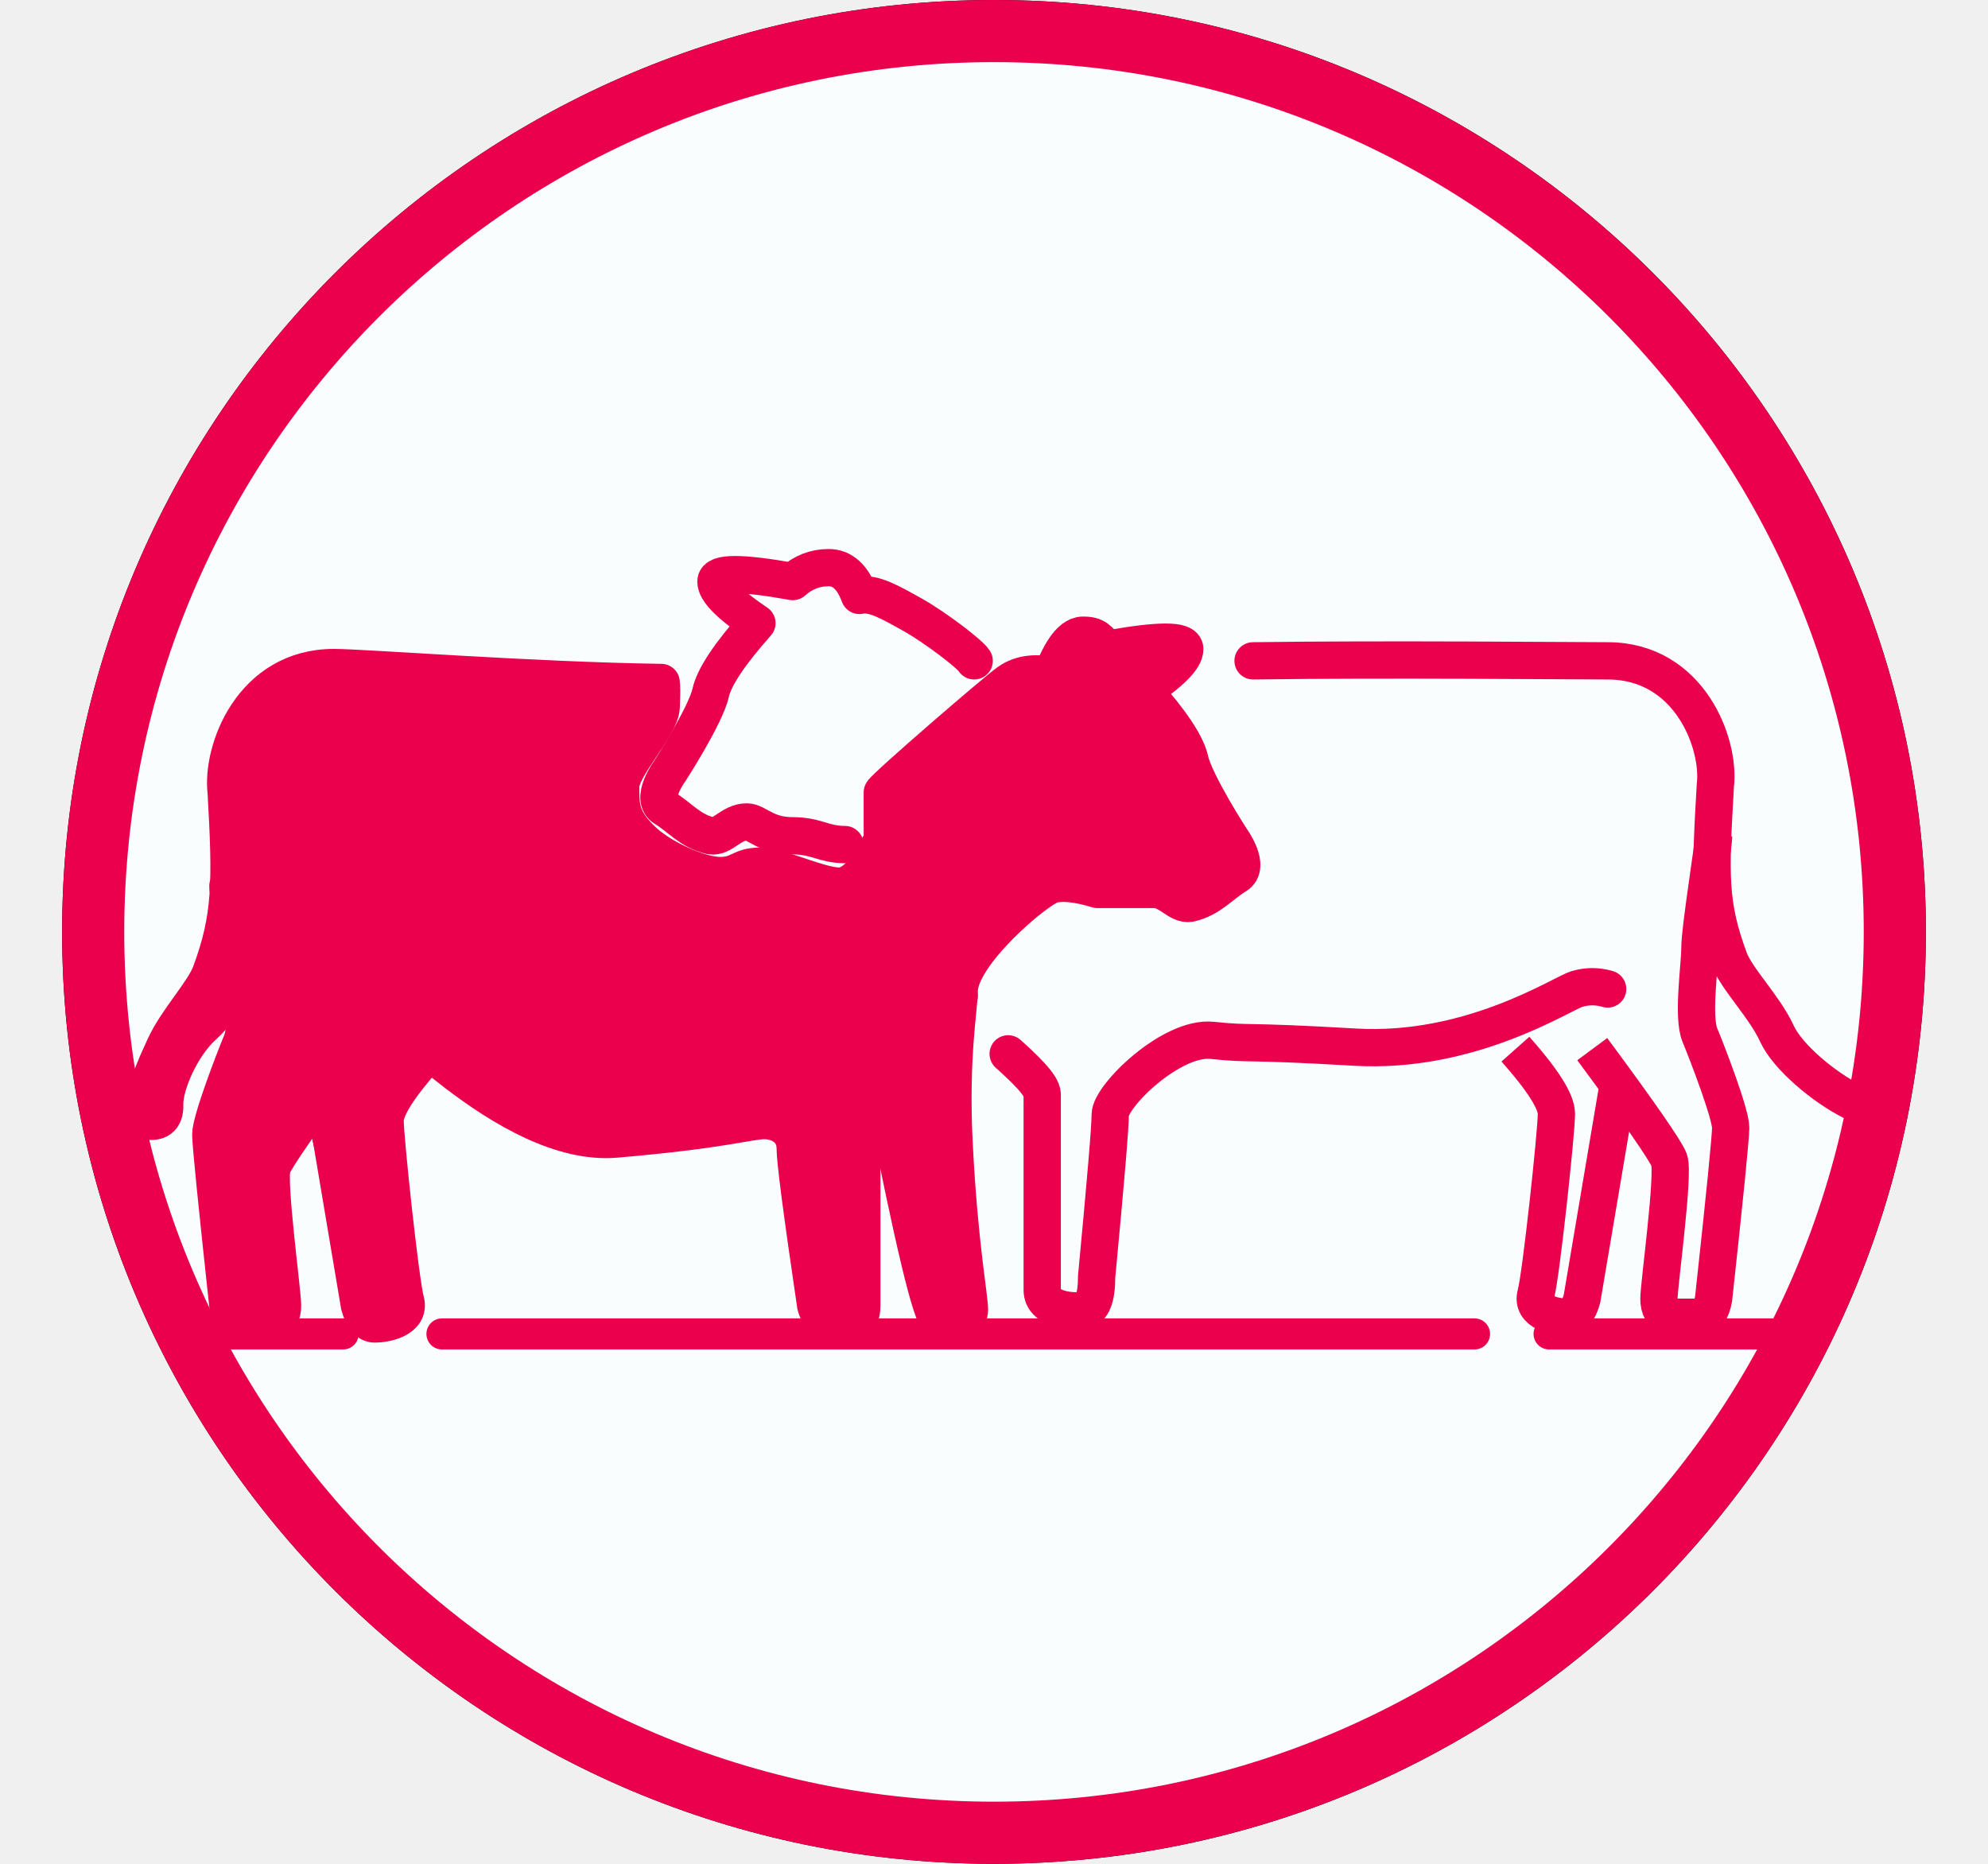
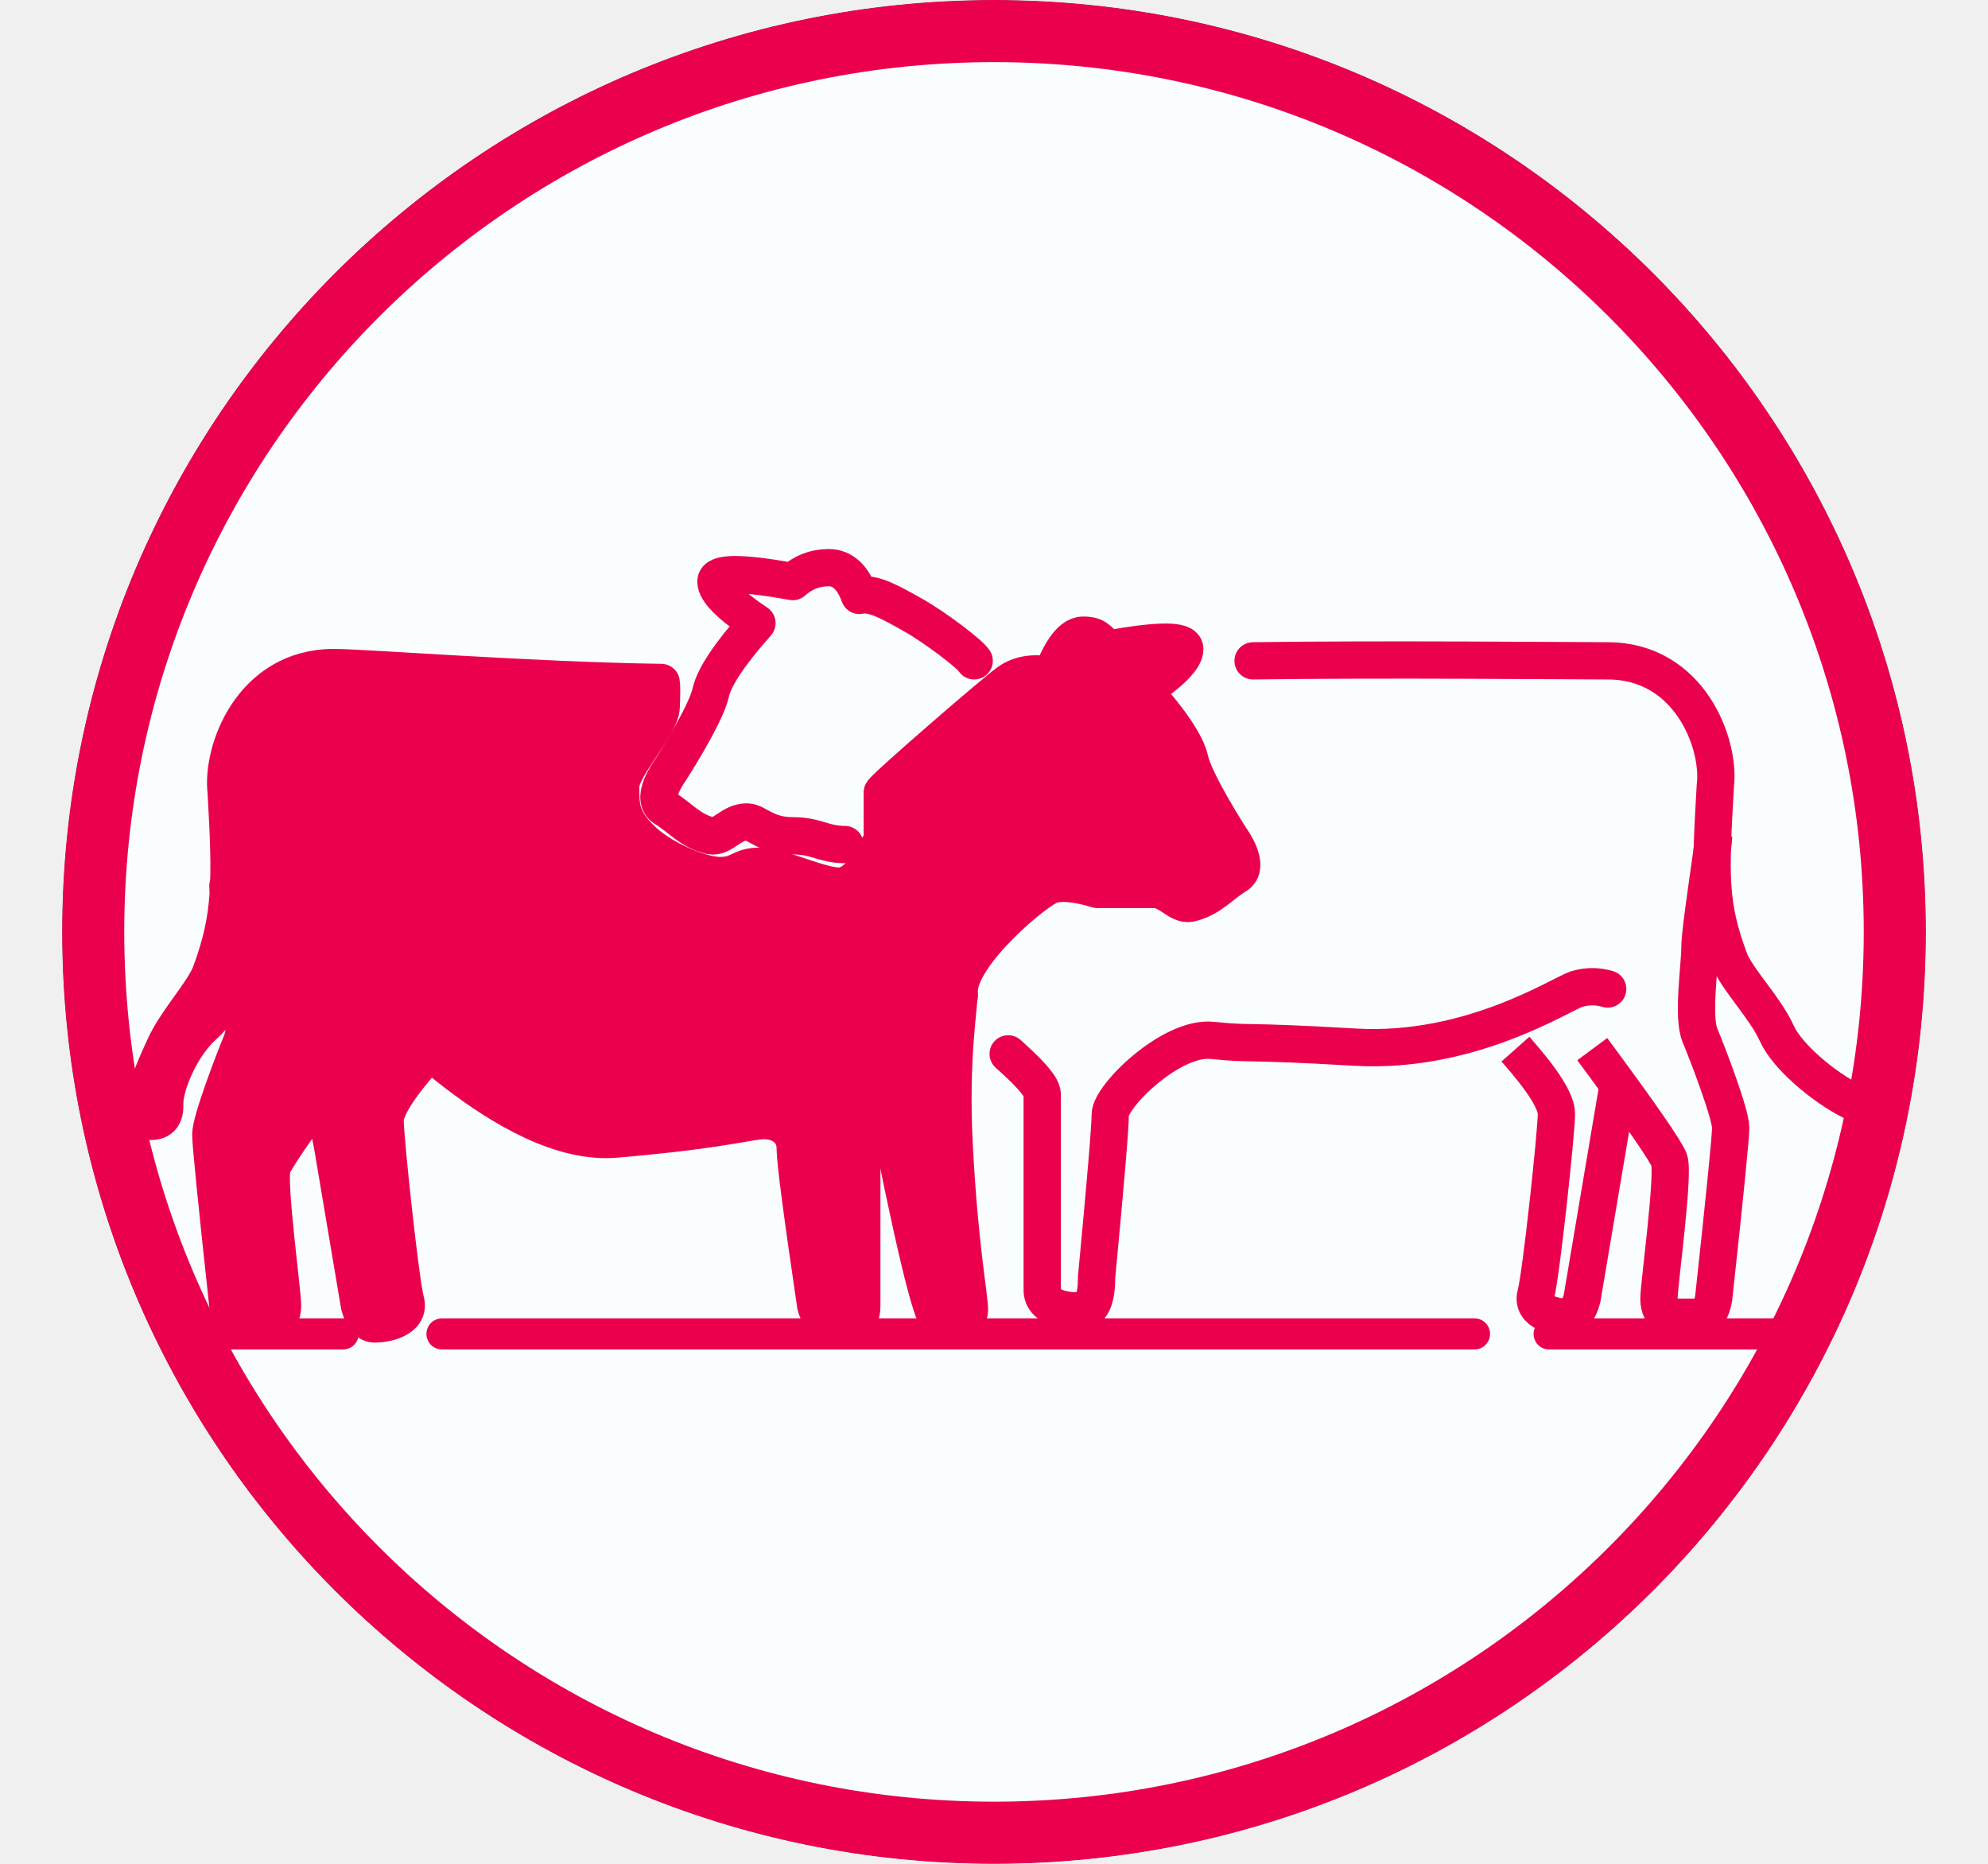
<svg xmlns="http://www.w3.org/2000/svg" viewBox="0 0 32 30" fill="none">
  <g transform="translate(0 -172)">
    <g>
      <g>
-         <mask style="mask-type:alpha" maskUnits="userSpaceOnUse" x="1" y="172" width="30" height="30">
+         <mask id="heat-0" style="mask-type:alpha" maskUnits="userSpaceOnUse" x="1" y="172" width="30" height="30">
          <g>
            <path d="M16 202C24.284 202 31 195.284 31 187C31 178.716 24.284 172 16 172C7.716 172 1 178.716 1 187C1 195.284 7.716 202 16 202Z" fill="white" />
          </g>
        </mask>
-         <g mask="url(#mask0_3633_95078)">
+         <g mask="url(#heat-0)">
          <g>
            <path d="M16 202C24.284 202 31 195.284 31 187C31 178.716 24.284 172 16 172C7.716 172 1 178.716 1 187C1 195.284 7.716 202 16 202Z" fill="black" />
          </g>
          <path d="M16 172.5C24.008 172.5 30.5 178.992 30.5 187C30.5 195.008 24.008 201.5 16 201.5C7.992 201.5 1.5 195.008 1.5 187C1.5 178.992 7.992 172.5 16 172.5Z" fill="#F9FDFE" stroke="#EB004E" />
          <path d="M23.735 193.471H7.114" stroke="#EB004E" stroke-width="0.5" stroke-linecap="round" />
          <path d="M5.523 193.471H3.521" stroke="#EB004E" stroke-width="0.5" stroke-linecap="round" />
          <path d="M28.532 193.471H24.935" stroke="#EB004E" stroke-width="0.5" stroke-linecap="round" />
          <g>
            <path fill-rule="evenodd" clip-rule="evenodd" d="M13.826 192.99H13.187L12.868 190.428L12.548 189.787C12.122 189.954 11.696 190.037 11.27 190.037C10.844 190.037 9.991 190.037 8.713 190.037L6.795 188.826L6.156 189.787V191.068L6.476 192.99H5.836L5.517 191.068L5.197 189.787L5.517 188.506L4.238 190.748V192.99C4.025 192.99 3.919 192.99 3.919 192.99C3.919 192.99 3.826 192.243 3.641 190.748C3.641 190.321 3.641 190 3.641 189.787C3.641 189.467 4.238 188.506 4.238 188.185C4.238 187.972 4.132 187.438 3.919 186.583C3.919 186.797 3.919 187.011 3.919 187.224C3.919 187.544 3.641 188.185 3.279 188.506C2.918 188.826 2.64 189.467 2.651 189.787C2.658 190 2.548 190.084 2.321 190.037C2.321 189.534 2.479 189.225 2.651 188.846C2.845 188.419 3.277 187.972 3.393 187.656C3.723 186.763 3.723 186.205 3.641 184.754C3.558 184.084 4.053 182.745 5.374 182.745C5.855 182.745 8.568 182.956 10.643 182.985C10.652 183.035 10.652 183.166 10.643 183.38C10.63 183.7 9.991 184.341 9.991 184.661C9.991 184.982 9.991 185.178 10.311 185.498C10.63 185.819 11.27 186.093 11.589 186.093C11.909 186.093 11.909 185.943 12.229 185.943C12.548 185.943 13.187 186.263 13.507 186.263C13.72 186.263 13.933 186.049 14.146 185.622V187.865L13.826 189.467V192.99ZM14.202 184.754C14.257 184.655 16.009 183.143 16.228 182.985C16.447 182.827 16.705 182.827 16.925 182.876C17.035 182.579 17.213 182.224 17.433 182.224C17.653 182.224 17.668 182.299 17.833 182.448C18.658 182.299 19.071 182.299 19.071 182.448C19.071 182.596 18.851 182.82 18.41 183.117C18.851 183.613 19.098 183.985 19.153 184.233C19.236 184.605 19.813 185.498 19.813 185.498C19.813 185.498 20.143 185.945 19.896 186.093C19.648 186.242 19.483 186.465 19.153 186.54C18.965 186.572 18.823 186.317 18.576 186.317C18.41 186.317 18.108 186.317 17.668 186.317C17.338 186.217 17.09 186.193 16.925 186.242C16.678 186.317 15.44 187.358 15.44 187.954C15.44 188.211 15.287 189.018 15.358 190.409C15.44 192.046 15.605 192.864 15.605 193.088C15.605 193.311 15.191 193.236 15.11 193.236C15 193.236 14.697 191.971 14.202 189.442V184.754Z" fill="#EB004E" stroke="#EB004E" stroke-width="0.6" stroke-linecap="round" stroke-linejoin="round" />
            <g>
              <path fill-rule="evenodd" clip-rule="evenodd" d="M5.374 188.028C5.539 187.978 5.704 187.978 5.869 188.028C6.116 188.102 8.179 190.483 9.912 190.335C11.645 190.186 12.057 190.037 12.305 190.037C12.552 190.037 12.8 190.186 12.8 190.483C12.8 190.682 12.91 191.525 13.13 193.013C13.185 193.212 13.295 193.311 13.46 193.311C13.707 193.311 13.872 193.311 13.872 193.013C13.872 192.716 13.872 189.888 13.872 189.739C13.872 189.59 14.367 189.293 14.615 189.07C14.863 188.846 15.358 188.177 15.44 188.028" fill="#EB004E" />
              <path d="M5.374 188.028C5.539 187.978 5.704 187.978 5.869 188.028C6.116 188.102 8.179 190.483 9.912 190.335C11.645 190.186 12.057 190.037 12.305 190.037C12.552 190.037 12.8 190.186 12.8 190.483C12.8 190.682 12.91 191.525 13.13 193.013C13.185 193.212 13.295 193.311 13.46 193.311C13.707 193.311 13.872 193.311 13.872 193.013C13.872 192.716 13.872 189.888 13.872 189.739C13.872 189.59 14.367 189.293 14.615 189.07C14.863 188.846 15.358 188.177 15.44 188.028" stroke="#EB004E" stroke-width="0.6" stroke-linecap="round" />
            </g>
            <g>
              <path fill-rule="evenodd" clip-rule="evenodd" d="M5.209 189.59L5.786 193.013C5.841 193.212 5.924 193.311 6.034 193.311C6.199 193.311 6.611 193.236 6.529 192.939C6.446 192.641 6.199 190.335 6.199 190.037C6.199 189.838 6.419 189.491 6.859 188.995" fill="#EB004E" />
              <path d="M5.209 189.59L5.786 193.013C5.841 193.212 5.924 193.311 6.034 193.311C6.199 193.311 6.611 193.236 6.529 192.939C6.446 192.641 6.199 190.335 6.199 190.037C6.199 189.838 6.419 189.491 6.859 188.995" stroke="#EB004E" stroke-width="0.6" />
            </g>
            <g>
              <path fill-rule="evenodd" clip-rule="evenodd" d="M3.668 186.263C3.668 186.412 3.888 187.061 3.888 187.358C3.888 187.656 4.012 188.474 3.888 188.772C3.765 189.07 3.393 190.037 3.393 190.26C3.393 190.409 3.485 191.327 3.668 193.013C3.705 193.212 3.778 193.311 3.888 193.311C3.998 193.311 4.163 193.311 4.383 193.311C4.493 193.261 4.548 193.162 4.548 193.013C4.548 192.79 4.301 191.004 4.383 190.781C4.438 190.632 4.851 190.037 5.621 188.995" fill="#EB004E" />
              <path d="M3.668 186.263C3.668 186.412 3.888 187.061 3.888 187.358C3.888 187.656 4.012 188.474 3.888 188.772C3.765 189.07 3.393 190.037 3.393 190.26C3.393 190.409 3.485 191.327 3.668 193.013C3.705 193.212 3.778 193.311 3.888 193.311C3.998 193.311 4.163 193.311 4.383 193.311C4.493 193.261 4.548 193.162 4.548 193.013C4.548 192.79 4.301 191.004 4.383 190.781C4.438 190.632 4.851 190.037 5.621 188.995" stroke="#EB004E" stroke-width="0.6" stroke-linecap="round" />
            </g>
          </g>
          <g>
            <path d="M29.807 189.724C29.369 189.507 28.774 189.015 28.602 188.637C28.408 188.21 27.953 187.757 27.836 187.442C27.506 186.549 27.528 186.096 27.611 184.645C27.693 183.976 27.198 182.637 25.878 182.637C25.397 182.637 22.245 182.607 20.17 182.637M15.681 182.637C15.626 182.537 15.061 182.104 14.695 181.898C14.329 181.693 14.054 181.534 13.834 181.584C13.724 181.286 13.559 181.137 13.339 181.137C13.119 181.137 12.927 181.212 12.761 181.361C11.936 181.212 11.524 181.212 11.524 181.361C11.524 181.51 11.744 181.733 12.184 182.03C11.744 182.526 11.496 182.898 11.441 183.146C11.359 183.518 10.781 184.411 10.781 184.411C10.781 184.411 10.451 184.858 10.699 185.007C10.946 185.155 11.111 185.379 11.441 185.453C11.629 185.486 11.771 185.23 12.019 185.23C12.184 185.23 12.321 185.453 12.761 185.453C13.143 185.453 13.256 185.594 13.6 185.594" stroke="#EB004E" stroke-width="0.6" stroke-linecap="round" stroke-linejoin="round" />
            <path d="M25.878 187.919C25.713 187.87 25.548 187.87 25.383 187.919C25.135 187.994 23.674 188.963 21.813 188.855C19.951 188.746 20.17 188.814 19.513 188.746C18.856 188.677 17.871 189.644 17.871 189.941C17.871 190.14 17.798 191.009 17.652 192.55C17.652 192.893 17.579 193.074 17.433 193.093C17.214 193.122 16.776 193.065 16.776 192.767C16.776 192.47 16.776 189.764 16.776 189.615C16.776 189.467 16.476 189.186 16.228 188.963" stroke="#EB004E" stroke-width="0.6" stroke-linecap="round" />
            <path d="M26.043 189.482L25.465 192.904C25.41 193.103 25.328 193.202 25.218 193.202C25.053 193.202 24.64 193.128 24.723 192.83C24.805 192.532 25.053 190.226 25.053 189.928C25.053 189.73 24.833 189.383 24.393 188.887" stroke="#EB004E" stroke-width="0.6" />
            <path d="M27.583 185.464C27.583 185.613 27.363 186.952 27.363 187.25C27.363 187.547 27.239 188.366 27.363 188.663C27.487 188.961 27.858 189.928 27.858 190.152C27.858 190.3 27.767 191.218 27.583 192.905C27.547 193.103 27.473 193.202 27.363 193.202C27.253 193.202 27.088 193.202 26.868 193.202C26.758 193.153 26.703 193.053 26.703 192.905C26.703 192.681 26.951 190.896 26.868 190.672C26.813 190.524 26.401 189.928 25.63 188.887" stroke="#EB004E" stroke-width="0.6" />
          </g>
        </g>
      </g>
    </g>
  </g>
</svg>
